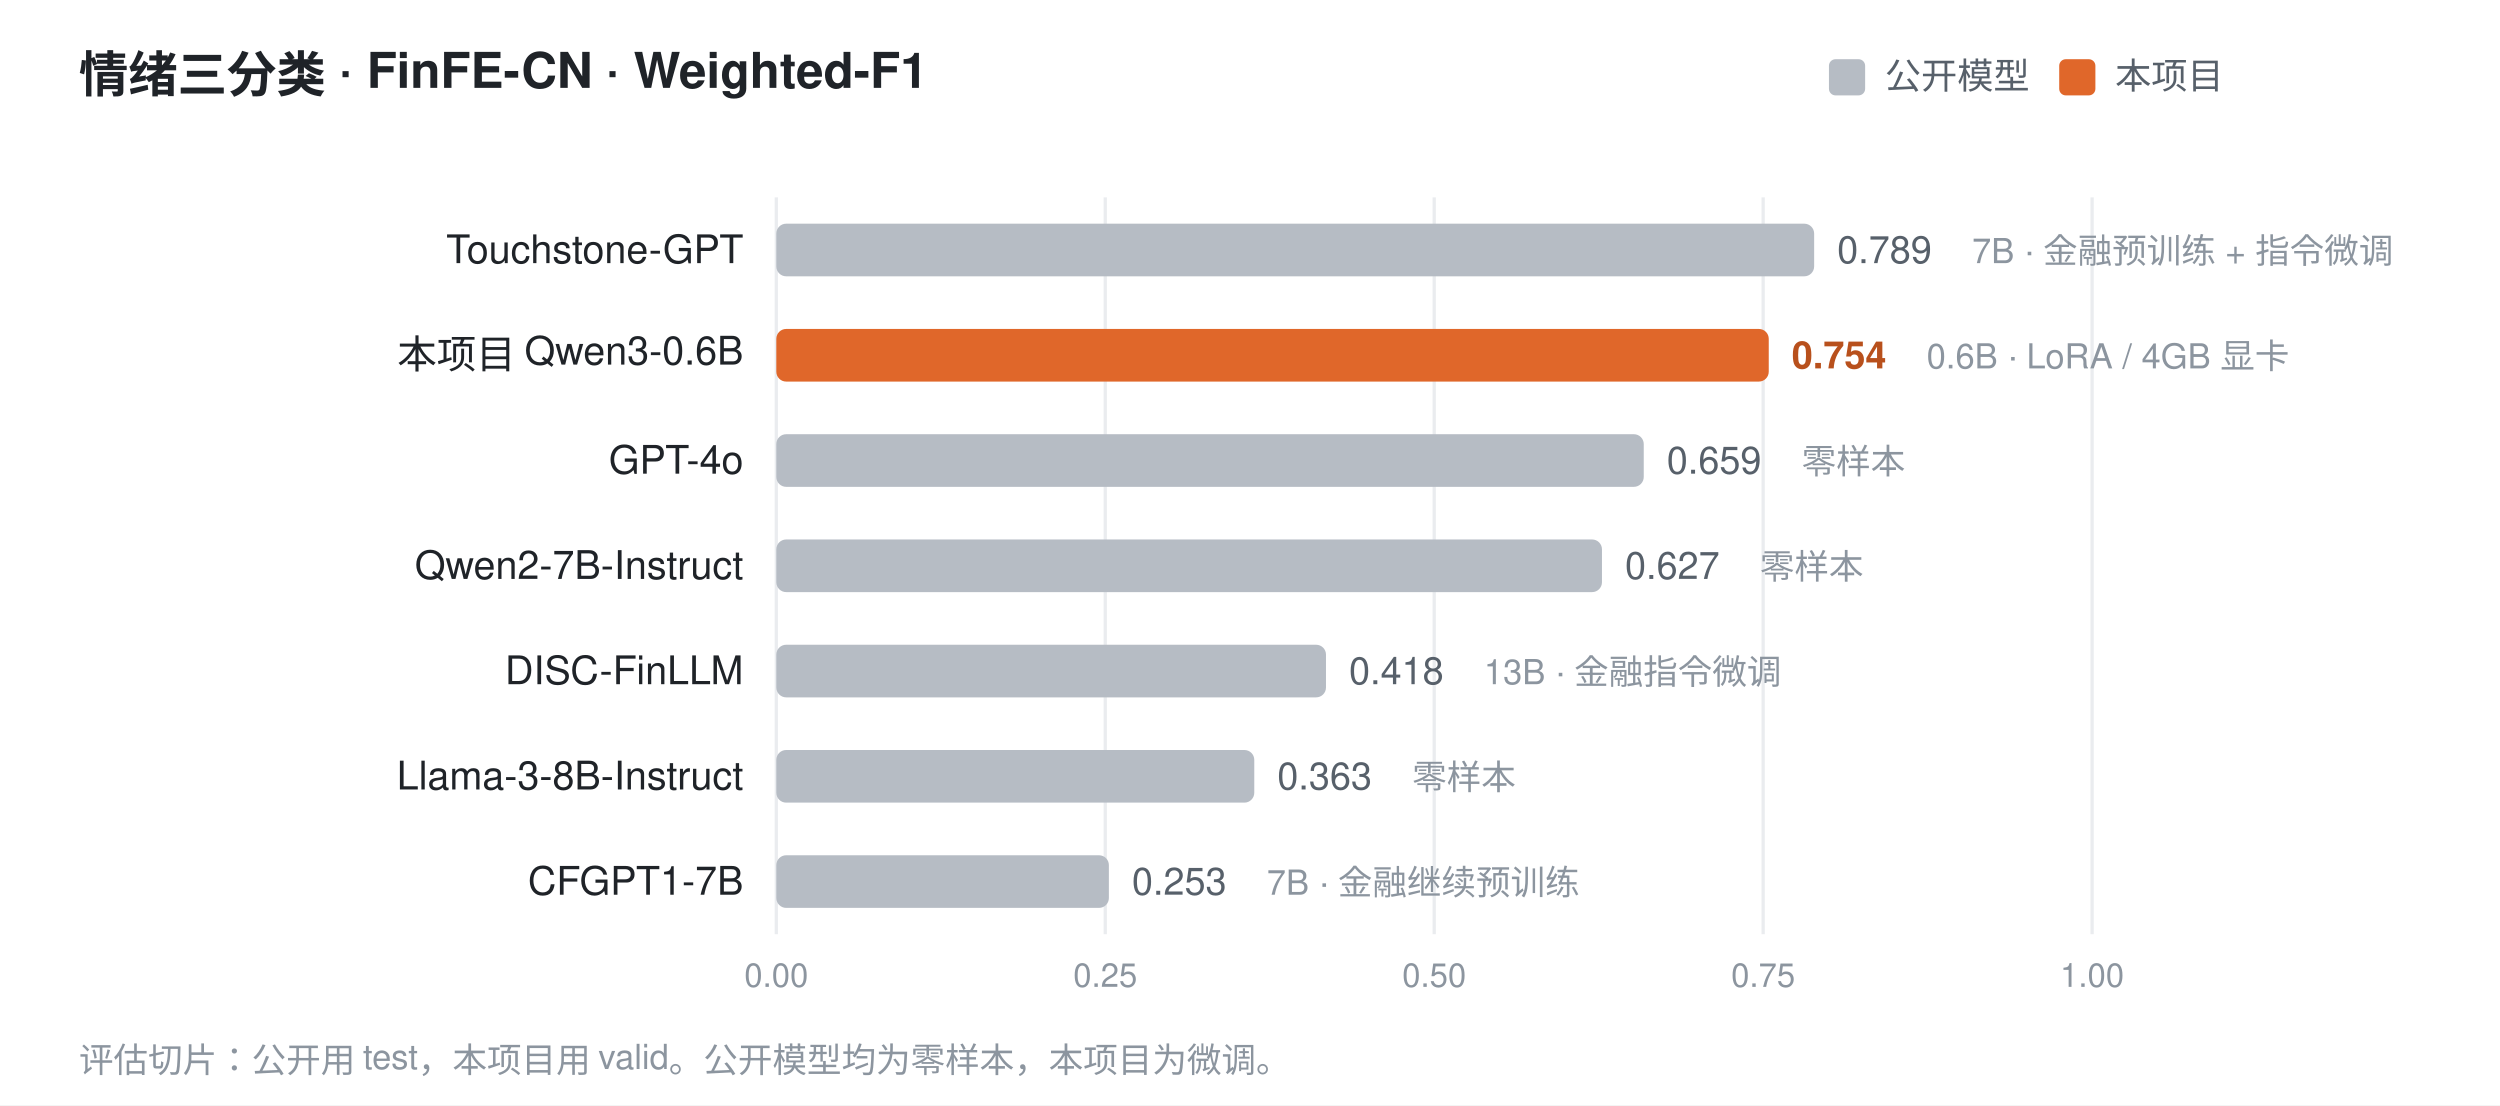
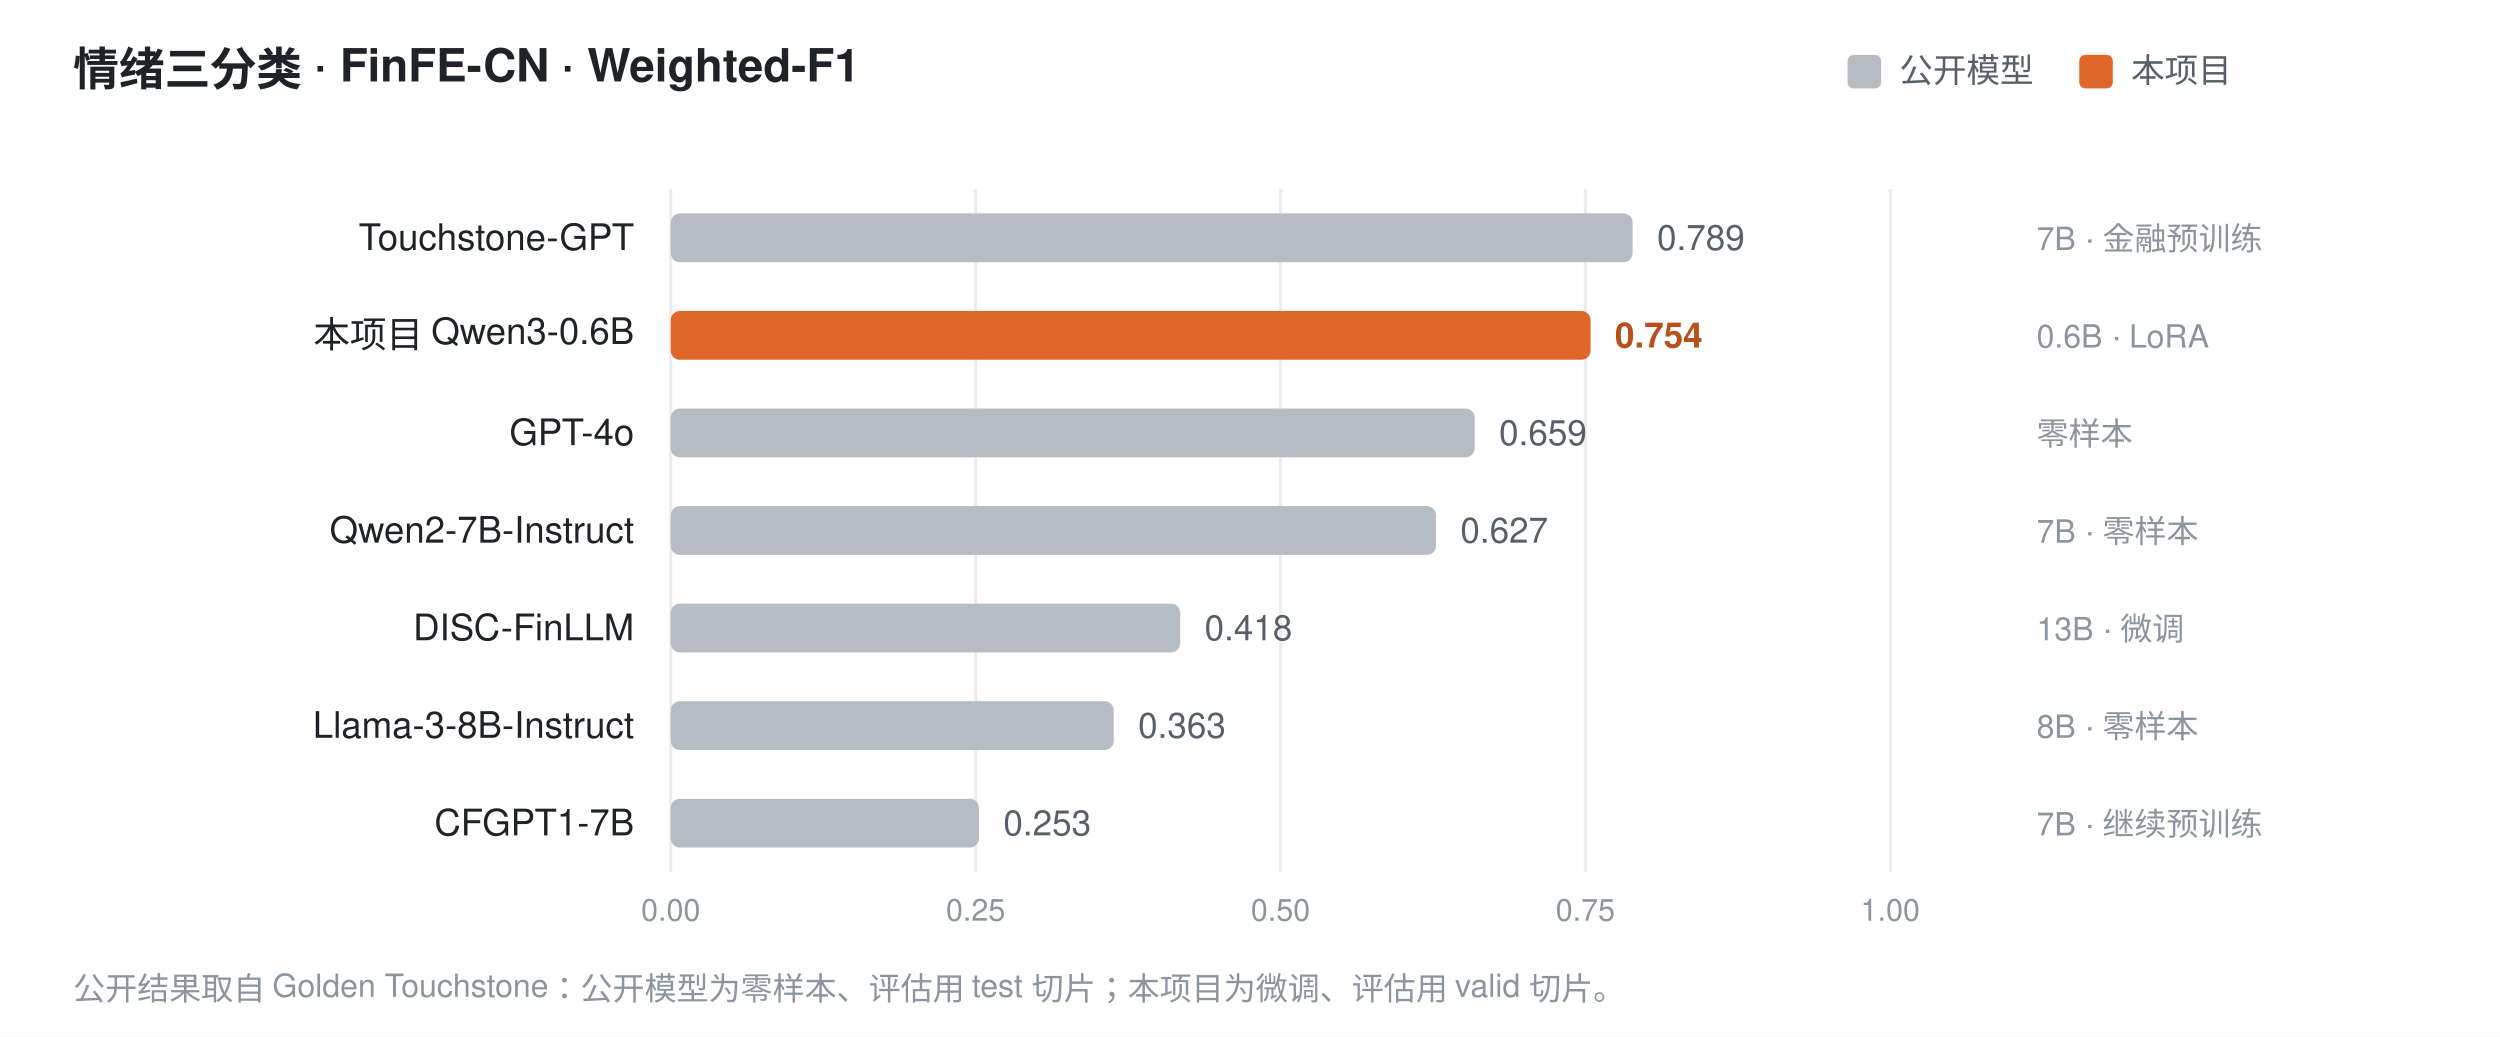
- <svg xmlns="http://www.w3.org/2000/svg" width="760" height="336" viewBox="0 0 760 336" font-family="-apple-system, 'Segoe UI', Helvetica, Arial, sans-serif">
-   <rect width="760" height="336" fill="#ffffff" />
+ <svg xmlns="http://www.w3.org/2000/svg" width="820" height="340" viewBox="0 0 820 340" font-family="-apple-system, 'Segoe UI', Helvetica, Arial, sans-serif">
+   <rect width="820" height="340" fill="#ffffff" />
  <text x="24" y="28" font-size="15" font-weight="600" fill="#1f2328">情绪三分类 · FinFE-CN · Weighted-F1</text>
-   <rect x="556" y="18" width="11" height="11" fill="#b6bcc4" rx="2" />
-   <text x="573" y="27" font-size="11" fill="#57606a">公开模型</text>
-   <rect x="626" y="18" width="11" height="11" fill="#e0672a" rx="2" />
-   <text x="643" y="27" font-size="11" fill="#57606a">本项目</text>
-   <line x1="236" y1="60" x2="236" y2="284" stroke="#eaecef" stroke-width="1" />
-   <text x="236" y="300" font-size="10" fill="#8c959f" text-anchor="middle">0.00</text>
-   <line x1="336" y1="60" x2="336" y2="284" stroke="#eaecef" stroke-width="1" />
-   <text x="336" y="300" font-size="10" fill="#8c959f" text-anchor="middle">0.25</text>
-   <line x1="436" y1="60" x2="436" y2="284" stroke="#eaecef" stroke-width="1" />
-   <text x="436" y="300" font-size="10" fill="#8c959f" text-anchor="middle">0.50</text>
-   <line x1="536" y1="60" x2="536" y2="284" stroke="#eaecef" stroke-width="1" />
-   <text x="536" y="300" font-size="10" fill="#8c959f" text-anchor="middle">0.75</text>
-   <line x1="636" y1="60" x2="636" y2="284" stroke="#eaecef" stroke-width="1" />
-   <text x="636" y="300" font-size="10" fill="#8c959f" text-anchor="middle">1.00</text>
-   <text x="226" y="80" font-size="12" fill="#1f2328" text-anchor="end">Touchstone-GPT</text>
-   <rect x="236" y="68" width="315.5" height="16" fill="#b6bcc4" rx="3" />
-   <text x="558.5" y="80" font-size="11.5" font-weight="400" fill="#57606a">0.789</text>
-   <text x="599.5" y="80" font-size="10.5" fill="#8c959f">7B · 金融预训练 + 指令微调</text>
-   <text x="226" y="112" font-size="12" fill="#1f2328" text-anchor="end">本项目 Qwen3-0.6B</text>
-   <rect x="236" y="100" width="301.7" height="16" fill="#e0672a" rx="3" />
-   <text x="544.7" y="112" font-size="11.5" font-weight="600" fill="#b8501c">0.754</text>
-   <text x="585.7" y="112" font-size="10.5" fill="#8c959f">0.6B · LoRA / 4GB 显卡</text>
-   <text x="226" y="144" font-size="12" fill="#1f2328" text-anchor="end">GPT-4o</text>
-   <rect x="236" y="132" width="263.7" height="16" fill="#b6bcc4" rx="3" />
-   <text x="506.7" y="144" font-size="11.5" font-weight="400" fill="#57606a">0.659</text>
-   <text x="547.7" y="144" font-size="10.5" fill="#8c959f">零样本</text>
-   <text x="226" y="176" font-size="12" fill="#1f2328" text-anchor="end">Qwen2-7B-Instruct</text>
-   <rect x="236" y="164" width="251.0" height="16" fill="#b6bcc4" rx="3" />
-   <text x="494.0" y="176" font-size="11.5" font-weight="400" fill="#57606a">0.627</text>
-   <text x="535.0" y="176" font-size="10.5" fill="#8c959f">零样本</text>
-   <text x="226" y="208" font-size="12" fill="#1f2328" text-anchor="end">DISC-FinLLM</text>
-   <rect x="236" y="196" width="167.1" height="16" fill="#b6bcc4" rx="3" />
-   <text x="410.1" y="208" font-size="11.5" font-weight="400" fill="#57606a">0.418</text>
-   <text x="451.1" y="208" font-size="10.5" fill="#8c959f">13B · 金融指令微调</text>
-   <text x="226" y="240" font-size="12" fill="#1f2328" text-anchor="end">Llama-3-8B-Instruct</text>
-   <rect x="236" y="228" width="145.3" height="16" fill="#b6bcc4" rx="3" />
-   <text x="388.3" y="240" font-size="11.5" font-weight="400" fill="#57606a">0.363</text>
-   <text x="429.3" y="240" font-size="10.5" fill="#8c959f">零样本</text>
-   <text x="226" y="272" font-size="12" fill="#1f2328" text-anchor="end">CFGPT1-7B</text>
-   <rect x="236" y="260" width="101.1" height="16" fill="#b6bcc4" rx="3" />
-   <text x="344.1" y="272" font-size="11.5" font-weight="400" fill="#57606a">0.253</text>
-   <text x="385.1" y="272" font-size="10.5" fill="#8c959f">7B · 金融继续预训练</text>
-   <text x="24" y="326" font-size="10.5" fill="#8c959f">评估切片：公开用 test，本项目用 valid。公开模型均为零样本，本项目为微调。</text>
+   <rect x="606" y="18" width="11" height="11" fill="#b6bcc4" rx="2" />
+   <text x="623" y="27" font-size="11" fill="#57606a">公开模型</text>
+   <rect x="682" y="18" width="11" height="11" fill="#e0672a" rx="2" />
+   <text x="699" y="27" font-size="11" fill="#57606a">本项目</text>
+   <line x1="220" y1="62" x2="220" y2="286" stroke="#eaecef" stroke-width="1" />
+   <text x="220" y="302" font-size="10" fill="#8c959f" text-anchor="middle">0.00</text>
+   <line x1="320" y1="62" x2="320" y2="286" stroke="#eaecef" stroke-width="1" />
+   <text x="320" y="302" font-size="10" fill="#8c959f" text-anchor="middle">0.25</text>
+   <line x1="420" y1="62" x2="420" y2="286" stroke="#eaecef" stroke-width="1" />
+   <text x="420" y="302" font-size="10" fill="#8c959f" text-anchor="middle">0.50</text>
+   <line x1="520" y1="62" x2="520" y2="286" stroke="#eaecef" stroke-width="1" />
+   <text x="520" y="302" font-size="10" fill="#8c959f" text-anchor="middle">0.75</text>
+   <line x1="620" y1="62" x2="620" y2="286" stroke="#eaecef" stroke-width="1" />
+   <text x="620" y="302" font-size="10" fill="#8c959f" text-anchor="middle">1.00</text>
+   <text x="208" y="82" font-size="12" fill="#1f2328" text-anchor="end">Touchstone-GPT</text>
+   <rect x="220" y="70" width="315.5" height="16" fill="#b6bcc4" rx="3" />
+   <text x="543.5" y="82" font-size="11.5" font-weight="400" fill="#57606a">0.789</text>
+   <text x="668" y="82" font-size="10.5" fill="#8c959f">7B · 金融预训练</text>
+   <text x="208" y="114" font-size="12" fill="#1f2328" text-anchor="end">本项目 Qwen3-0.6B</text>
+   <rect x="220" y="102" width="301.7" height="16" fill="#e0672a" rx="3" />
+   <text x="529.7" y="114" font-size="11.5" font-weight="600" fill="#b8501c">0.754</text>
+   <text x="668" y="114" font-size="10.5" fill="#8c959f">0.6B · LoRA</text>
+   <text x="208" y="146" font-size="12" fill="#1f2328" text-anchor="end">GPT-4o</text>
+   <rect x="220" y="134" width="263.7" height="16" fill="#b6bcc4" rx="3" />
+   <text x="491.7" y="146" font-size="11.5" font-weight="400" fill="#57606a">0.659</text>
+   <text x="668" y="146" font-size="10.5" fill="#8c959f">零样本</text>
+   <text x="208" y="178" font-size="12" fill="#1f2328" text-anchor="end">Qwen2-7B-Instruct</text>
+   <rect x="220" y="166" width="251.0" height="16" fill="#b6bcc4" rx="3" />
+   <text x="479.0" y="178" font-size="11.5" font-weight="400" fill="#57606a">0.627</text>
+   <text x="668" y="178" font-size="10.5" fill="#8c959f">7B · 零样本</text>
+   <text x="208" y="210" font-size="12" fill="#1f2328" text-anchor="end">DISC-FinLLM</text>
+   <rect x="220" y="198" width="167.1" height="16" fill="#b6bcc4" rx="3" />
+   <text x="395.1" y="210" font-size="11.5" font-weight="400" fill="#57606a">0.418</text>
+   <text x="668" y="210" font-size="10.5" fill="#8c959f">13B · 微调</text>
+   <text x="208" y="242" font-size="12" fill="#1f2328" text-anchor="end">Llama-3-8B-Instruct</text>
+   <rect x="220" y="230" width="145.3" height="16" fill="#b6bcc4" rx="3" />
+   <text x="373.3" y="242" font-size="11.5" font-weight="400" fill="#57606a">0.363</text>
+   <text x="668" y="242" font-size="10.5" fill="#8c959f">8B · 零样本</text>
+   <text x="208" y="274" font-size="12" fill="#1f2328" text-anchor="end">CFGPT1-7B</text>
+   <rect x="220" y="262" width="101.1" height="16" fill="#b6bcc4" rx="3" />
+   <text x="329.1" y="274" font-size="11.5" font-weight="400" fill="#57606a">0.253</text>
+   <text x="668" y="274" font-size="10.5" fill="#8c959f">7B · 继续预训练</text>
+   <text x="24" y="328" font-size="10.5" fill="#8c959f">公开结果取自 Golden Touchstone：公开模型为零样本、评估用 test 切片；本项目为微调、评估用 valid 切片。</text>
</svg>
